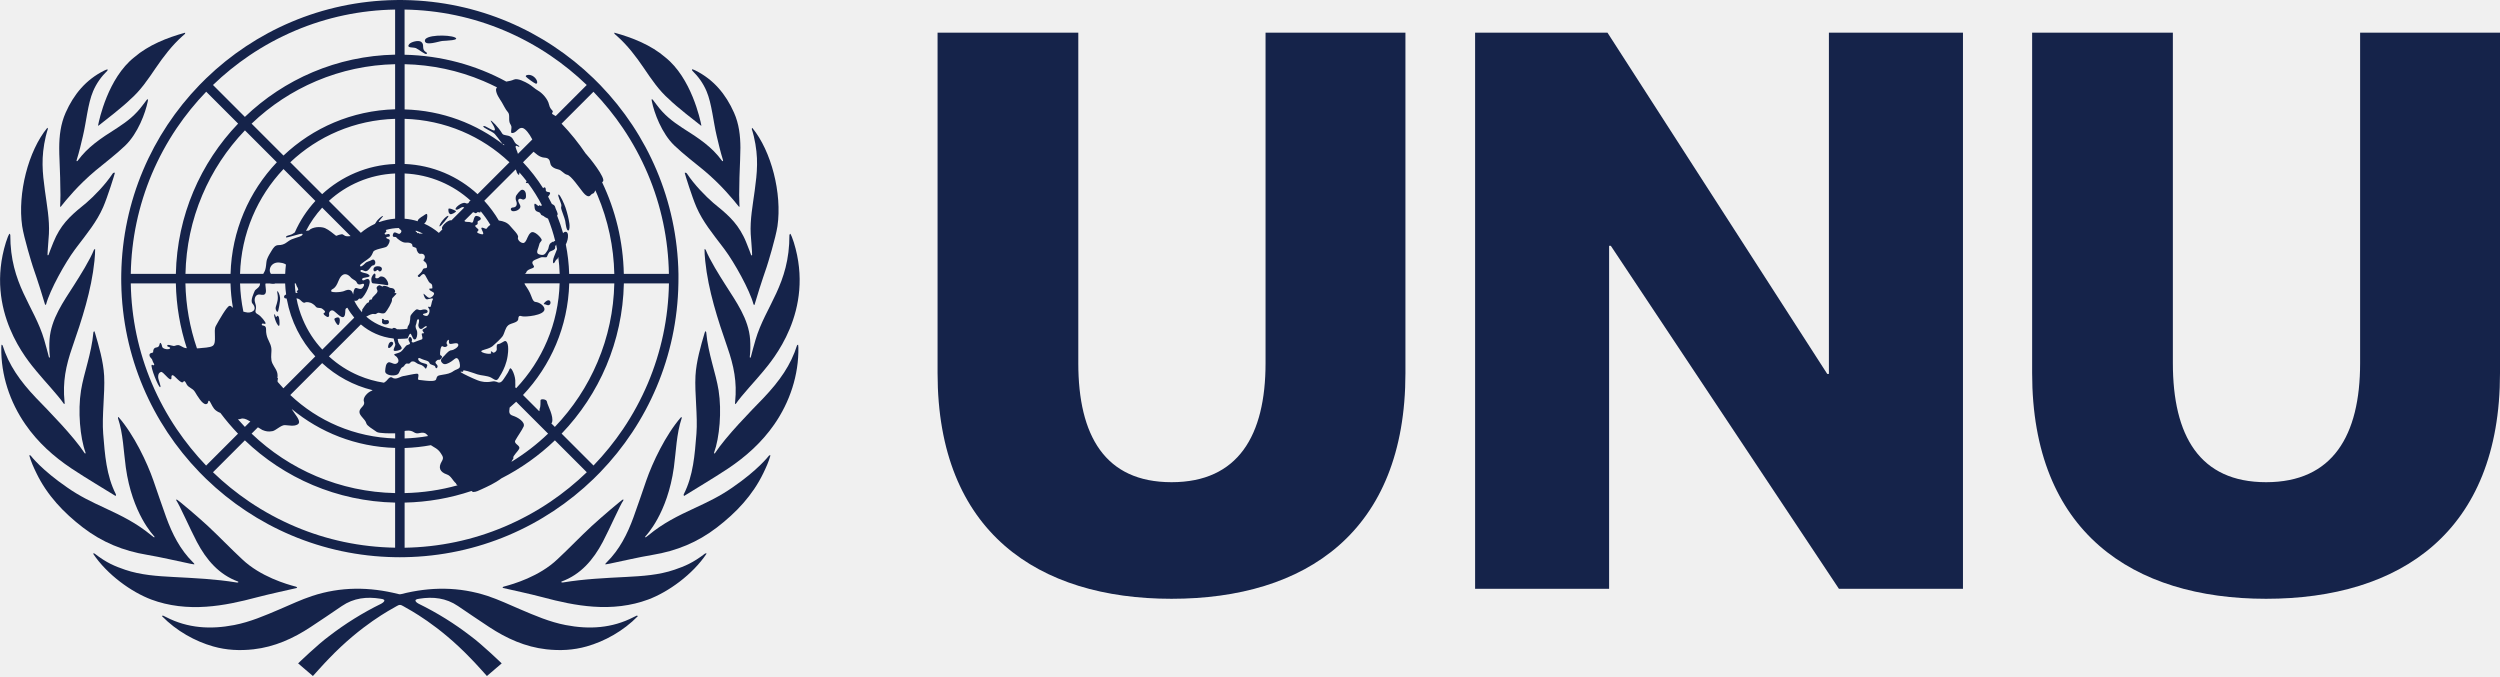
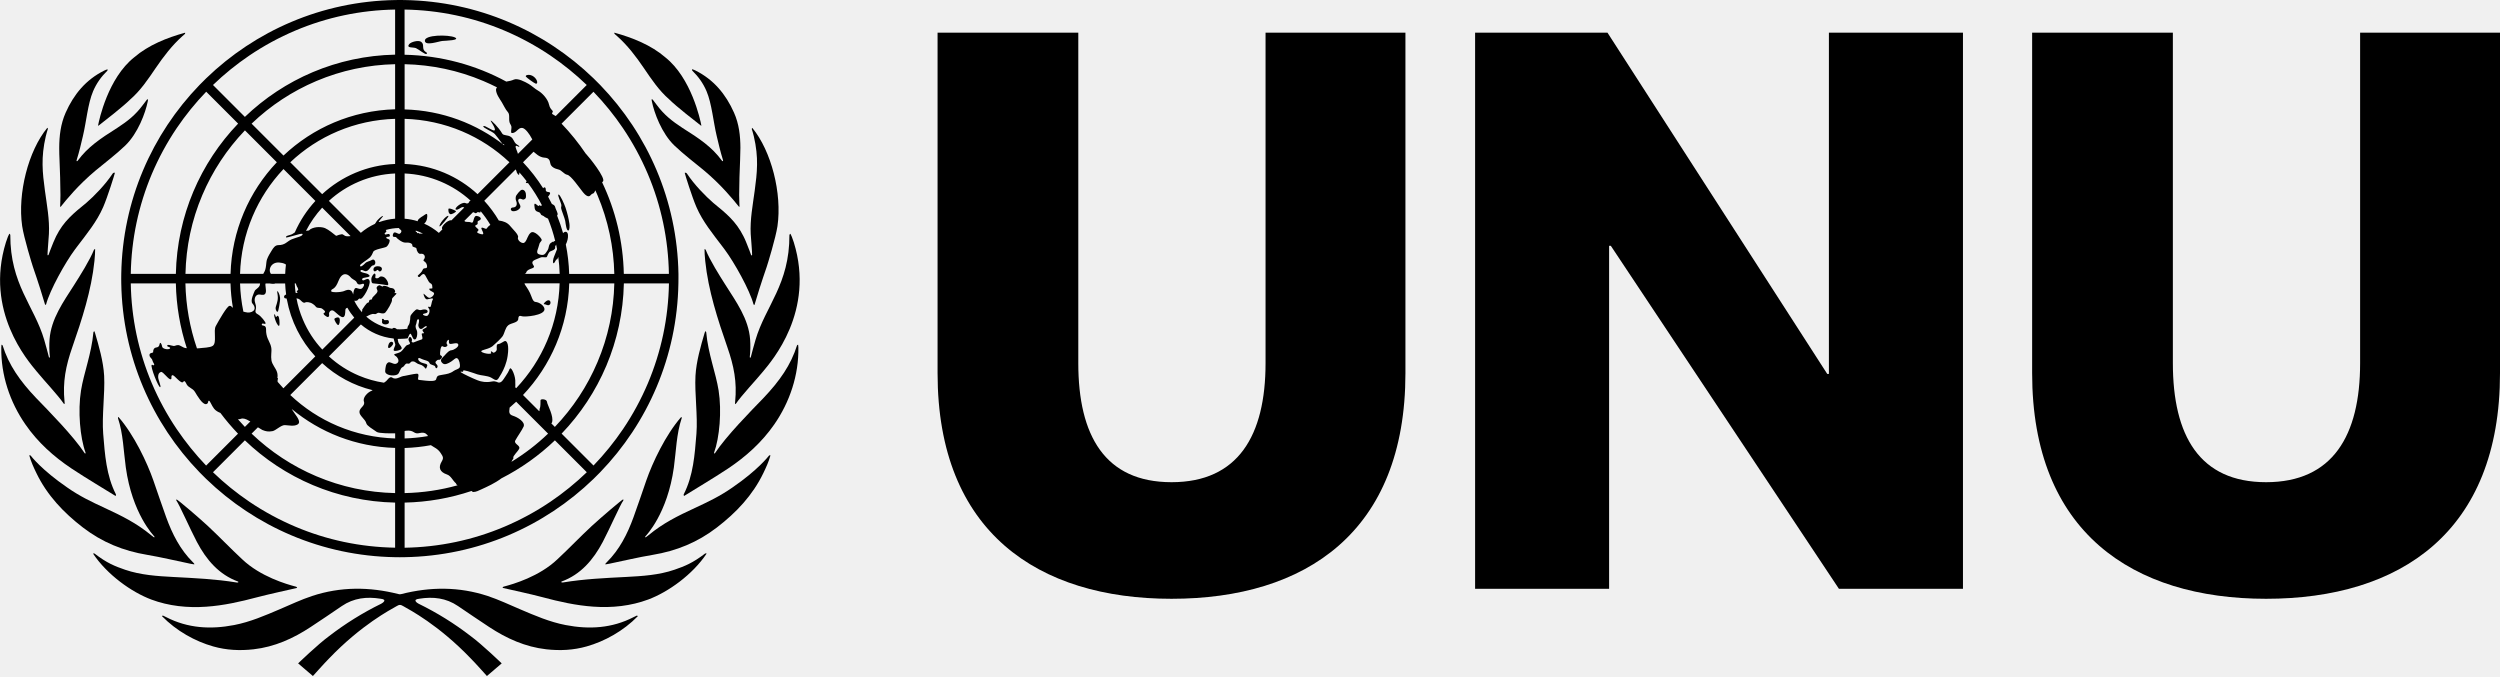
- <svg xmlns="http://www.w3.org/2000/svg" viewBox="0 0 502.39 135.86" id="UNU">
-   <style>
-     .adaptive {
-       fill: #15234A; /* Light mode default */
-       background: currentColor;
-     }
-     @media (prefers-color-scheme: dark) {
-       .adaptive {
-         fill: white; /* Dark mode override */
-         background-color: #15234A;
-       }
-     }
-   </style>
-   <g class="adaptive">
+ <svg xmlns="http://www.w3.org/2000/svg" viewBox="0 0 502.39 135.86" id="UNU" fill="currentColor" style="background:transparent;">
+   <g>
    <g>
      <g>
        <g>
          <path d="M254.32,72.98V6.56h28.11v68.43c0,31.96-20.08,45.34-47.01,45.34c-26.77,0-47.01-13.38-47.01-45.34V6.56     h28.28v66.42c0,14.56,5.35,23.92,18.74,23.92C248.8,96.9,254.32,87.54,254.32,72.98" />
          <polygon points="367.53,6.56 394.47,6.56 394.47,118.32 369.54,118.32 323.7,49.39 323.36,49.39 323.36,118.32     296.43,118.32 296.43,6.56 323.03,6.56 367.2,75.15 367.53,75.15    " />
          <path d="M474.28,72.98V6.56h28.11v68.43c0,31.96-20.08,45.34-47.01,45.34c-26.77,0-47.01-13.38-47.01-45.34V6.56     h28.28v66.42c0,14.56,5.35,23.92,18.74,23.92C468.76,96.9,474.28,87.54,474.28,72.98" />
        </g>
      </g>
      <g>
        <path d="M41.46,121.92c3.48-0.24,6.85-1,10.22-1.9c2.19-0.58,6.45-1.51,7.92-1.85c0.02-0.01,0.06-0.01,0.09-0.02    c0.01,0,0.02-0.01,0.02-0.02c-0.01-0.03-0.04-0.1-0.1-0.17c-0.02-0.02-0.11-0.06-0.15-0.07c-1.9-0.49-7.15-2.03-10.8-5.51    c-2.34-2.17-4.54-4.49-6.87-6.66c-1.88-1.75-6.03-5.28-6.32-5.37c-0.04,0.03-0.05,0.2-0.04,0.22c0.61,0.81,2.79,5.78,4.13,8.32    c1.93,3.67,4.49,6.59,8.26,7.97c0.02,0.01,0.05,0.03,0.06,0.04c0.09,0.09-0.04,0.2-0.3,0.16c-0.02,0-0.04-0.01-0.07-0.01    c-4.23-0.69-8.37-0.87-12.65-1.1c-3.24-0.17-6.59-0.39-9.7-1.45c-2.07-0.71-3.67-1.34-6.16-3.26c-0.02-0.01-0.16-0.06-0.29,0.01    c-0.01,0,0,0.02,0.01,0.03c2.81,4.21,7.72,7.72,11.71,9.21C33.92,121.79,37.68,122.19,41.46,121.92z" />
        <path d="M38.18,113.27c0.24,0.05,0.48,0.09,0.85,0.15c0.01,0,0.02-0.02,0.02-0.03c-0.01-0.09-0.04-0.15-0.04-0.15    s-0.19-0.2-0.23-0.24c-2.58-2.55-4.16-5.69-5.38-9.04c-0.9-2.47-1.72-4.96-2.59-7.44c-1.22-3.5-3.84-9.1-6.99-12.71    c-0.01-0.01-0.03-0.03-0.04-0.02c-0.04,0.05-0.1,0.16-0.07,0.25c1.05,3.13,1.12,6.64,1.57,9.88c1.29,9.3,5.57,13.69,5.72,13.86    c0.11,0.13,0.01,0.26-0.09,0.18c-0.19-0.14-0.35-0.26-0.54-0.41c-2.91-2.41-5.86-3.87-9.29-5.46c-2.75-1.27-5.07-2.38-7.56-4.12    c-5.15-3.53-7.25-6.28-7.37-6.43c-0.08-0.06-0.19-0.06-0.27-0.04c0.35,1.27,0.87,2.41,1.43,3.56c2.15,4.46,5.45,7.94,9.35,10.94    c3.89,2.98,8.1,4.7,12.92,5.5C32.46,111.99,35.31,112.68,38.18,113.27z" />
        <path d="M14.39,94.16c2.89,1.93,7.28,4.52,8.82,5.5c0.01,0.01,0.02,0.01,0.02,0.01s0.11-0.19,0.07-0.29    c-0.01-0.02-0.01-0.04-0.02-0.06c-1.92-3.8-2.2-7.94-2.54-12.12c-0.29-3.62,0.37-8.15,0.19-11.67c-0.16-2.92-1.08-6.06-1.82-8.57    c-0.1-0.33-0.14-0.4-0.15-0.41c-0.06,0.01-0.16,0.14-0.18,0.19c-0.01,0.02,0,0.02-0.01,0.04c-0.38,4.32-1.93,8.17-2.49,11.69    c-0.66,4.13-0.19,9.47,0.91,12.49c0.06,0.18-0.11,0.22-0.17,0.12c-2.28-3.47-7.2-8.46-9.76-11.1c-3.27-3.44-5.5-6.63-6.74-10.58    c-0.01-0.03-0.18-0.15-0.22-0.13c-0.02,0.04-0.04,0.37-0.04,0.56c-0.09,5.52,1.72,10.95,4.84,15.45    C7.59,88.89,10.78,91.75,14.39,94.16z" />
        <path d="M12.87,81.19c0-0.01,0.01,0.01,0.02,0.01c0.14-0.1,0.13-0.14,0.08-0.47c-0.4-3.97,0.25-7.2,1.56-10.96    c1.95-5.62,3.84-11.41,4.45-17.33c0.08-0.79,0.16-2.01,0.14-2.38c-0.05-0.02-0.22,0.08-0.22,0.1c-0.84,2.11-2.82,5.25-3.96,7.04    c-2.19,3.44-4.68,6.87-4.98,11c-0.08,1.05-0.07,2.43,0.07,3.55c0,0.02-0.04,0.13-0.13,0.11c-0.01-0.01-0.06-0.03-0.07-0.08    c-0.26-1.01-0.57-2.21-0.95-3.51c-2.01-6.82-6.84-11.11-6.81-21.08c-0.01-0.04-0.13-0.22-0.2-0.22c-0.11,0.16-0.42,0.88-0.68,1.72    c-4.3,13.87,4.43,23.82,6.16,25.93C8.94,76.57,11.54,79.27,12.87,81.19z" />
        <path d="M6.62,53.63c0.93,2.66,2.18,6.61,2.45,7.63c0.01,0.03,0.18-0.04,0.2-0.12c0.75-2.84,3.84-8.39,5.78-10.99    c0.14-0.19,0.28-0.37,0.42-0.56c1.93-2.55,3.99-5.03,5.27-7.99c0.89-2.05,2.26-6.45,2.35-6.87c0.01-0.03-0.29-0.08-0.43,0.12    c-1.49,2.26-3.73,4.55-5.32,5.92c-2.55,2.08-4.54,3.66-6.07,6.72c-0.16,0.33-0.36,0.78-0.56,1.25c-0.47,1.1-0.93,2.41-0.94,2.44    c-0.02,0.08-0.16,0.21-0.22,0.05c-0.04-0.14,0.26-3.73,0.28-4.22c0.15-2.92-0.41-5.79-0.8-8.69C8.54,34.68,8.2,31.67,9.2,27.39    c0.07-0.29,0.15-0.58,0.23-0.87c0.06-0.22,0.11-0.39,0.19-0.61c0.01-0.04-0.04-0.21-0.11-0.23c-3.83,4.65-5.99,13.17-5.06,19.73    C4.79,47.73,6.43,53.08,6.62,53.63z" />
        <path d="M12.15,39.19c0,0.97-0.07,2.35-0.07,2.36c-0.01,0.06,0.16-0.04,0.17-0.06c0.98-1.24,3.43-4.27,6.97-7.23    c1.98-1.64,4.07-3.21,5.93-4.99c2.58-2.47,4.09-6.63,4.54-8.88c0.03-0.2,0.07-0.35,0.06-0.43c-0.05-0.02-0.21,0.04-0.23,0.07    c-0.26,0.34-0.53,0.69-0.79,1.04c-1.5,2.04-3.08,3.27-5.16,4.63c-3.49,2.2-5.94,3.87-7.92,6.55c-0.01,0.02-0.03,0.04-0.05,0.06    c-0.09,0.16-0.27,0.08-0.21-0.09c0.6-1.94,0.86-3.15,1.27-4.87c0.68-2.82,0.99-6.54,2.05-9.02c0.67-1.57,1.62-2.91,2.85-4.11    c0.01-0.01,0.02-0.02,0.03-0.03c0.05-0.15,0.02-0.26,0.02-0.26c-0.18,0.04-0.47,0.15-0.68,0.26c-3.66,1.82-6.1,4.76-7.74,8.46    c-1.01,2.28-1.28,4.66-1.29,7.07c0,0.81,0.02,1.62,0.06,2.42C12.05,34.13,12.14,37.02,12.15,39.19z" />
        <path d="M19.72,25.24c0,0,0.05,0.02,0.08,0.01c0.01-0.01,0.03-0.02,0.04-0.03c1-0.77,4.98-3.87,6.35-5.25    c2.07-1.8,3.58-4.06,5.1-6.3c1.59-2.33,3.29-4.56,5.4-6.44c0.17-0.16,0.3-0.26,0.48-0.42c0.02,0.01,0.06-0.18,0.03-0.24    c-3.64,1-7.39,2.5-10.22,4.94c-5.26,4.16-7.06,12.55-7.27,13.7C19.72,25.22,19.72,25.24,19.72,25.24z" />
        <path d="M141.7,111.23c-2.49,1.91-4.1,2.55-6.16,3.26c-3.11,1.07-6.45,1.28-9.7,1.45c-4.29,0.22-8.43,0.41-12.65,1.1    c-0.02,0-0.04,0.01-0.07,0.01c-0.27,0.04-0.39-0.07-0.3-0.16c0.01-0.01,0.04-0.04,0.06-0.04c3.77-1.38,6.33-4.3,8.26-7.97    c1.34-2.54,3.52-7.51,4.13-8.32c0.01-0.02,0-0.18-0.04-0.22c-0.29,0.1-4.43,3.63-6.32,5.37c-2.34,2.17-4.54,4.49-6.87,6.66    c-3.65,3.49-8.9,5.02-10.8,5.51c-0.04,0.01-0.13,0.04-0.15,0.07c-0.06,0.07-0.08,0.14-0.1,0.17c0,0.01,0,0.02,0.02,0.02    c0.02,0.01,0.06,0.01,0.09,0.02c1.48,0.34,5.74,1.26,7.92,1.85c3.36,0.9,6.73,1.66,10.22,1.9c3.77,0.27,7.53-0.13,11.04-1.44    c3.99-1.49,8.91-5,11.71-9.21c0.01-0.01,0.02-0.03,0.01-0.03C141.87,111.18,141.73,111.22,141.7,111.23z" />
        <path d="M154.55,91.54c-0.12,0.15-2.22,2.9-7.37,6.43c-2.5,1.74-4.82,2.85-7.56,4.12c-3.43,1.59-6.38,3.04-9.29,5.46    c-0.19,0.16-0.35,0.27-0.54,0.41c-0.1,0.07-0.2-0.05-0.09-0.18c0.14-0.16,4.43-4.55,5.72-13.86c0.45-3.25,0.51-6.75,1.57-9.88    c0.03-0.1-0.03-0.2-0.07-0.25c-0.01-0.01-0.03,0.01-0.04,0.02c-3.15,3.6-5.77,9.2-6.99,12.71c-0.86,2.48-1.69,4.97-2.59,7.44    c-1.22,3.35-2.8,6.49-5.38,9.04c-0.04,0.04-0.23,0.24-0.23,0.24s-0.03,0.06-0.04,0.15c0,0.01,0.01,0.03,0.02,0.03    c0.37-0.06,0.61-0.1,0.85-0.15c2.87-0.59,5.72-1.28,8.61-1.76c4.82-0.8,9.04-2.52,12.92-5.5c3.9-2.99,7.2-6.48,9.35-10.94    c0.56-1.16,1.08-2.29,1.43-3.56C154.74,91.48,154.63,91.48,154.55,91.54z" />
        <path d="M160.39,69.27c-0.04-0.02-0.21,0.1-0.22,0.13c-1.24,3.95-3.48,7.14-6.74,10.58    c-2.56,2.64-7.49,7.64-9.76,11.1c-0.06,0.1-0.23,0.05-0.17-0.12c1.1-3.02,1.56-8.35,0.91-12.49c-0.56-3.53-2.11-7.38-2.49-11.69    c0-0.02,0-0.02-0.01-0.04c-0.02-0.06-0.12-0.19-0.18-0.19c0,0.01-0.04,0.07-0.15,0.41c-0.74,2.51-1.66,5.65-1.82,8.57    c-0.19,3.52,0.48,8.05,0.19,11.67c-0.34,4.19-0.62,8.33-2.54,12.12c-0.01,0.02-0.02,0.04-0.02,0.06c-0.04,0.1,0.07,0.29,0.07,0.29    s0.02,0,0.02-0.01c1.54-0.98,5.92-3.57,8.82-5.5c3.61-2.41,6.8-5.28,9.3-8.88c3.12-4.5,4.93-9.93,4.84-15.45    C160.43,69.64,160.41,69.32,160.39,69.27z" />
        <path d="M150.87,71.79c-0.01,0.05-0.06,0.07-0.07,0.08c-0.09,0.03-0.13-0.08-0.13-0.11c0.14-1.12,0.15-2.5,0.07-3.55    c-0.3-4.13-2.8-7.56-4.98-11c-1.14-1.79-3.12-4.93-3.96-7.04c-0.01-0.02-0.17-0.13-0.22-0.1c-0.02,0.37,0.05,1.59,0.14,2.38    c0.61,5.92,2.5,11.71,4.45,17.33c1.31,3.76,1.96,6.99,1.56,10.96c-0.04,0.33-0.05,0.37,0.08,0.47c0.01,0,0.01-0.01,0.02-0.01    c1.33-1.92,3.93-4.62,5.53-6.57c1.73-2.11,10.46-12.06,6.16-25.93c-0.26-0.84-0.57-1.56-0.68-1.72c-0.07,0-0.18,0.17-0.2,0.22    c0.03,9.98-4.8,14.26-6.81,21.08C151.44,69.58,151.14,70.78,150.87,71.79z" />
        <path d="M143.35,40.78c-1.58-1.37-3.83-3.66-5.32-5.92c-0.14-0.2-0.44-0.15-0.43-0.12c0.09,0.42,1.46,4.82,2.35,6.87    c1.28,2.96,3.34,5.44,5.27,7.99c0.14,0.19,0.28,0.37,0.42,0.56c1.94,2.6,5.03,8.14,5.78,10.99c0.02,0.08,0.19,0.16,0.2,0.12    c0.27-1.02,1.52-4.96,2.45-7.63c0.19-0.55,1.83-5.9,2.17-8.21c0.94-6.56-1.23-15.08-5.06-19.73c-0.06,0.02-0.12,0.19-0.11,0.23    c0.07,0.22,0.12,0.39,0.19,0.61c0.08,0.29,0.17,0.58,0.23,0.87c1,4.28,0.66,7.29,0.17,10.93c-0.39,2.9-0.95,5.77-0.8,8.69    c0.03,0.49,0.33,4.09,0.28,4.22c-0.05,0.16-0.2,0.04-0.22-0.05c-0.01-0.03-0.47-1.34-0.94-2.44c-0.19-0.48-0.39-0.93-0.56-1.25    C147.89,44.45,145.9,42.86,143.35,40.78z" />
        <path d="M139.13,14.21c1.23,1.2,2.18,2.54,2.85,4.11c1.06,2.48,1.37,6.2,2.05,9.02c0.42,1.71,0.67,2.92,1.27,4.87    c0.05,0.17-0.12,0.25-0.21,0.09c-0.01-0.02-0.03-0.04-0.05-0.06c-1.97-2.68-4.42-4.35-7.92-6.55c-2.07-1.36-3.65-2.59-5.16-4.63    c-0.26-0.35-0.53-0.69-0.79-1.04c-0.02-0.03-0.18-0.08-0.23-0.07c-0.01,0.08,0.03,0.23,0.06,0.43c0.45,2.25,1.95,6.41,4.54,8.88    c1.86,1.77,3.94,3.35,5.93,4.99c3.54,2.96,5.99,6,6.97,7.23c0.01,0.02,0.18,0.12,0.17,0.06c0-0.01-0.07-1.39-0.07-2.36    c0-2.17,0.1-5.06,0.19-7.06c0.04-0.81,0.06-1.62,0.06-2.42c-0.01-2.41-0.27-4.79-1.29-7.07c-1.64-3.7-4.09-6.64-7.74-8.46    c-0.21-0.11-0.5-0.22-0.68-0.26c-0.01,0-0.03,0.11,0.02,0.26C139.1,14.2,139.12,14.21,139.13,14.21z" />
        <path d="M123.5,6.81c0.18,0.16,0.3,0.26,0.48,0.42c2.12,1.88,3.82,4.11,5.4,6.44c1.52,2.24,3.03,4.5,5.1,6.3    c1.37,1.38,5.35,4.48,6.35,5.25c0.02,0.01,0.03,0.03,0.04,0.03c0.03,0.01,0.08-0.01,0.08-0.01s-0.01-0.03-0.01-0.04    c-0.21-1.14-2.01-9.54-7.27-13.7c-2.82-2.44-6.58-3.94-10.22-4.94C123.44,6.63,123.48,6.81,123.5,6.81z" />
        <path d="M127.96,123.71c-0.25,0.11-0.4,0.19-0.64,0.31c-4.35,2.24-8.93,2.5-13.64,1.59c-3.22-0.62-6.21-1.91-9.2-3.19    c-2.15-0.91-4.26-1.92-6.47-2.65c-5.72-1.89-11.53-1.87-17.35-0.39c-0.1,0.03-0.2,0.04-0.3,0.05c-0.1-0.01-0.2-0.03-0.3-0.05    c-5.83-1.48-11.63-1.5-17.35,0.39c-2.21,0.73-4.33,1.74-6.47,2.65c-2.99,1.28-5.98,2.57-9.2,3.19c-4.71,0.91-9.29,0.65-13.64-1.59    c-0.24-0.13-0.39-0.2-0.64-0.31c-0.07-0.02-0.19,0.05-0.22,0.1c2.93,3,6.69,5.07,10.29,6.09c2.67,0.76,5.36,0.89,8.12,0.58    c4.24-0.48,7.98-2.17,11.48-4.48c2.1-1.38,4.18-2.79,6.26-4.21c2.39-1.63,5.02-1.92,7.79-1.47c1.5,0.16,0.36,0.88,0.13,1    c-3.72,1.82-7.23,4.01-10.5,6.53c-2.23,1.63-6.2,5.46-6.2,5.46l2.97,2.54c0,0,2.27-2.54,3.25-3.53    c6.52-6.79,12.29-9.77,13.57-10.51c0.22-0.13,0.44-0.25,0.67-0.25c0.23,0,0.44,0.12,0.67,0.25c1.28,0.74,7.05,3.72,13.56,10.51    c0.99,0.99,3.25,3.53,3.25,3.53l2.97-2.54c0,0-3.97-3.83-6.2-5.46c-3.27-2.53-6.78-4.71-10.5-6.53c-0.23-0.11-1.37-0.84,0.13-1    c2.77-0.45,5.4-0.16,7.79,1.47c2.08,1.41,4.16,2.83,6.26,4.21c3.51,2.31,7.25,4,11.48,4.48c2.75,0.31,5.45,0.18,8.12-0.58    c3.6-1.02,7.36-3.08,10.28-6.08C128.14,123.77,128.04,123.69,127.96,123.71z" />
        <path d="M78.92,69.29c0.41-0.62-0.62-1.01-0.88,0.07C77.79,70.36,78.51,69.91,78.92,69.29z" />
        <path d="M56.16,65.23c0.04-0.38,0-1.49-0.26-1.71c-0.27-0.21-0.23,0.19-0.42,0.17c-0.15-0.02-0.14-0.53-0.32-0.53    c-0.19,0,0.06,0.88,0.26,1.4C55.62,65.07,56.11,65.91,56.16,65.23z" />
        <path d="M55.88,62.53c0.06-0.13,0.47-1.98,0.4-2.69c-0.06-0.7-0.44-1.37-0.53-1.32c-0.13,0.07,0.06,0.49,0.08,1.17    c0.03,1.02-0.45,1.87-0.45,2.21C55.37,62.23,55.68,62.95,55.88,62.53z" />
        <path d="M67.96,65.32c0.25,0,0.43-0.88,0.27-1.32c-0.16-0.43-0.96-0.11-1.03,0.09C67.14,64.3,67.71,65.32,67.96,65.32    z" />
        <path d="M75.28,54.53c0.4,0,0.39-0.3,0.62-0.29c0.24,0.01,0.04,0.3,0.45,0.3c0.4,0,0.83-1.04-0.47-1.04    C74.82,53.51,74.96,54.52,75.28,54.53z" />
        <path d="M76.97,55.61c-0.81-0.21-0.64,0.25-1.14,0.31c-0.82,0.09-0.09-0.61-0.5-0.93c-0.18-0.14-0.66,0.56-0.7,1    c-0.02,0.21-0.03,0.93,0.32,0.95c0.35,0.02,2.18,0.23,2.79,0.37C78.44,57.48,77.71,55.8,76.97,55.61z" />
        <path d="M78,64.36c-0.23-0.12-0.78,0.11-0.85-0.13c-0.06-0.24-0.49-0.2-0.38,0.02c0.1,0.22-0.13,0.45,0.09,0.73    c0.28,0.3,0.9,0.27,1.21,0.02C78.25,64.8,78.14,64.43,78,64.36z" />
        <path d="M90.48,43.03c0.25,0.13,1.33-0.46,1.13-0.62c-0.2-0.16-1.48-0.75-1.5-0.39    C90.07,42.61,90.23,42.91,90.48,43.03z" />
        <path d="M90.12,43.39c-0.4-0.21-2.04,1.79-1.77,2.11C88.47,45.63,90.27,43.48,90.12,43.39z" />
        <path d="M103.72,40.37c0.26,0.6,0.16,1.31-0.67,1.33c-0.44,0.01-0.56,0.49-0.13,0.71c0.19,0.1,0.8,0.01,1.08-0.17    c0.29-0.18,0.64-0.41,0.57-0.86c-0.04-0.27-0.67-1.04-0.34-1.34c0.36-0.32,0.72,0.18,1.07,0.04c0.43-0.17,0.39-0.41,0.4-0.78    c0.02-0.5-0.18-1.17-0.77-1.17c-0.44,0-1.19,1.17-1.23,1.24C103.66,39.51,103.54,39.94,103.72,40.37z" />
        <path d="M113.65,41.74c-0.21-0.64-1.11-2.71-1.41-2.64c-0.27,0.06,0.45,1.51,0.55,1.98c0.07,0.31-0.03,0.43-0.04,0.7    c-0.01,0.27,0.77,2.14,0.84,2.65c0.08,0.51,0.24,2.04,0.65,1.88c0.26-0.1,0.24-1.04,0.18-1.4    C114.26,43.86,114.04,42.94,113.65,41.74z" />
        <path d="M110.25,61.33c0.55-0.12,0.48-1.01-0.04-0.99c-0.51,0.02-1.07,0.77-0.91,0.78    C109.67,61.13,109.95,61.39,110.25,61.33z" />
        <path d="M85.57,10.46c-0.96-0.62-0.16-1.48-0.93-2.05c-0.54-0.4-2.05,0-2.42,0.47c-0.65,0.84,0.84,0.56,1.38,0.8    c0.6,0.27,1.89,1.38,2.12,1.15C85.96,10.61,85.68,10.56,85.57,10.46z" />
        <path d="M91.42,7.52c-1.29-0.59-6.17-0.56-6.04,0.7c0.1,1.08,2.81,0.07,3.52,0.01C89.6,8.17,92.56,8.11,91.42,7.52z" />
        <path d="M107.63,16.8c0.48,0.18,0.48-0.71-0.34-1.37c-0.81-0.66-1.89-0.34-1.59-0.01    C105.96,15.7,107.21,16.63,107.63,16.8z" />
        <path d="M136.34,55.04c-0.25-14.74-6.19-28.09-15.72-37.95c-0.44-0.46-0.9-0.91-1.35-1.35    C109.4,6.2,96.05,0.26,81.31,0.01C80.99,0,80.68,0,80.36,0c-0.32,0-0.64,0-0.96,0.01C64.66,0.26,51.31,6.2,41.44,15.73    c-0.46,0.44-0.91,0.9-1.35,1.35c-9.53,9.86-15.47,23.21-15.72,37.95c-0.01,0.32-0.01,0.64-0.01,0.96c0,0.32,0,0.64,0.01,0.96    c0.25,14.74,6.19,28.09,15.72,37.95c0.44,0.46,0.9,0.91,1.35,1.35c9.86,9.53,23.21,15.47,37.95,15.72    c0.32,0.01,0.64,0.01,0.96,0.01c0.32,0,0.64,0,0.96-0.01c14.74-0.25,28.09-6.19,37.95-15.72c0.46-0.44,0.91-0.9,1.35-1.35    c9.53-9.86,15.47-23.21,15.72-37.95c0.01-0.32,0.01-0.64,0.01-0.96C136.35,55.67,136.35,55.36,136.34,55.04z M81.31,1.92    c6.96,0.12,13.72,1.54,20.09,4.24c3.2,1.36,6.29,3.03,9.19,4.99c2.6,1.76,5.06,3.75,7.32,5.93l-6.24,6.24    c-0.06-0.04-0.13-0.08-0.21-0.12c-0.36-0.22-0.66-0.31-0.47-0.55c0.38-0.49-0.38-0.41-0.65-1.61c-0.26-1.21-1.45-2.4-2.2-2.82    c-0.73-0.41-1.24-0.97-1.9-1.35c-0.72-0.42-2.22-1.23-2.99-0.87c-0.38,0.18-0.89,0.3-1.47,0.39c-0.01,0-0.02,0-0.03,0.01    c-6.1-3.31-13.06-5.24-20.45-5.4V1.92z M110.62,82.63c-0.41-1.12-0.64-1.46-0.71-1.91c-0.08-0.54-1.26-0.61-1.29-0.29    c-0.04,0.5,0.07,1.21-0.19,1.75c-0.02,0.04,0.02,0.27,0,0.31c-0.03,0.05-0.06,0.09-0.08,0.14l-3.25-3.25    c5.56-5.88,9.05-13.75,9.29-22.43h9.06c-0.12,5.48-1.25,10.8-3.38,15.82c-2.05,4.84-4.93,9.21-8.57,13.02l-0.7-0.7    c0.06-0.06,0.1-0.13,0.13-0.2C111.13,84.26,110.91,83.44,110.62,82.63z M103.17,92c-0.2-0.32,0.95-1.3,1.17-1.85    c0.27-0.65-1.16-0.95-0.79-1.63c0.43-0.81,1.33-2.02,1.69-2.83c0.32-0.91-1.21-1.84-2.13-2.13c-0.85-0.26-0.82-0.75-0.72-1.45    c0.01-0.05,0.02-0.12,0.02-0.2c0.45-0.38,0.89-0.78,1.32-1.18l6.41,6.41c-2.26,2.17-4.73,4.06-7.37,5.67    c0.09-0.18,0.16-0.34,0.21-0.4C103.13,92.25,103.19,92.14,103.17,92z M105.77,36.78c0.03,0.02,0.19,0.03,0.35,0.02    c1.05,1.41,1.98,2.9,2.79,4.46c-0.07,0.05-0.15,0.1-0.23,0.12c-0.12,0.04-0.12-0.2-0.26-0.14c-0.04,0.06-0.11,0.11-0.15,0.14    c-0.18,0.14-0.93-0.96-0.89-0.13c0.05,1.03,0.28,1.2,0.87,1.38c0.51,0.16,0.29,0.51,0.68,0.64c0.23,0.08,0.42,0.2,0.58,0.36    c0.19,0.11,0.44,0.21,0.62,0.31c0.59,1.46,1.07,2.96,1.44,4.48c-0.19-0.04-0.3,0.2-0.39,0.27c-0.1,0.08,0.18-0.26-0.05-0.14    c-0.22,0.15-0.46,0.24-0.63,0.46c-0.26,0.35-0.21,0.92-0.45,1.27c-0.52,0.77-0.66,1.19-1.75,0.82c-0.75-0.26-0.09-1.17,0.06-1.94    c0.11-0.56,0.49-0.64,0.5-0.95c0-0.32-1.49-2.04-2.21-1.44c-0.59,0.49-0.66,1.26-1.1,1.83c-0.25,0.31-0.56,0.32-1.01,0.01    c-0.29-0.2-0.56-0.59-0.44-0.91c0.2-0.51-1.08-1.66-1.53-2.23c-0.63-0.81-1.5-1.03-2.22-1.14c-0.04,0-0.07,0-0.1,0    c-0.84-1.43-1.83-2.77-2.94-3.98l6.31-6.31c0.03,0.08,0.06,0.15,0.11,0.22c0.11,0.17,0.05,0.25,0.14,0.43    c0.1,0.18,0.29,0.48,0.41,0.44c0.08-0.03,0.09-0.29,0.09-0.49c0.53,0.6,1.04,1.21,1.52,1.84c-0.09,0-0.17,0-0.2,0.07    C105.65,36.68,105.72,36.75,105.77,36.78z M111.65,52.37c0.04-0.09,0.13-0.15,0.18-0.24c0.22,0.04,0.18-0.17,0.34-0.45    c0.01-0.01,0.02-0.03,0.02-0.04c0.15,1.12,0.25,2.26,0.28,3.4h-7.03c0.09-0.07,0.21-0.11,0.26-0.17c0.03-0.04,0.06-0.14,0.07-0.18    c0.34-0.84,1.92-0.65,1.46-1.31c-0.73-1.04,0.29-1.11,1.29-1.59c0.57-0.28,1.26,0.1,1.39-0.2c0.1-0.25,0.37-0.91,0.64-1.05    c0.43-0.21,0.75-0.26,0.94-0.53c0.15-0.17,0.04-0.31,0.08-0.51c0.04-0.2,0.16-0.14,0.18-0.36c0-0.01,0-0.02,0-0.03    c0.07,0.32,0.13,0.63,0.19,0.95c-0.07,0.21-0.16,0.46-0.26,0.67c-0.2,0.56-0.49,1.08-0.54,1.62    C111.1,52.76,111.17,53.35,111.65,52.37z M98.54,45.19c-0.09,0.05-0.17,0.13-0.33,0.25c-0.16,0.13-0.32,0.37-0.39,0.47    c-0.18,0.27-0.84-0.35-1.07-0.11c-0.19,0.2,1.04,1.61-0.19,1.23c-1.23-0.38-0.41-0.5-0.4-0.83c0.01-0.24-1.09-0.78-0.48-0.98    c0.67-0.23-0.02-0.69,0.53-0.87c0.69-0.26,0.47-0.79-0.36-0.95c-0.81-0.16-0.56,1.56-1.09,1.33c-0.48-0.21-0.86-0.08-1.24-0.18    c-0.08-0.03-0.15-0.09-0.2-0.17l1.74-1.74c0.05,0.01,0.09,0.01,0.11,0.02c0.06,0.03,0.37,0.18,0.37,0.18    c0.21,0.08,0.3-0.21,0.5-0.22c0.2,0,0.41,0.13,0.48,0.07c0.05-0.04,0.04-0.18,0.06-0.26C97.31,43.3,97.97,44.22,98.54,45.19z     M94,74.59c0.72,0.2,1.64,0.55,1.9,0.63c0.82,0.27,1.99,0.25,2.77,0.65c0.19,0.1,0.37,0.22,0.54,0.32    c0.36,0.22,0.67,0.32,0.99-0.19c0.14-0.23,0.35-0.55,0.58-0.96c0.46-0.83,1.01-2.01,1.23-3.5c0.33-2.22-0.11-2.94-0.44-3.01    c-0.29-0.06-0.9,0.58-1.48,0.62c-0.36,0.02-0.27,0.65-0.26,1.04c0.01,0.41-0.62,0.85-0.8,0.62c-0.23-0.29-0.53-0.26-0.33,0.1    c0.11,0.19-0.37,0.23-0.89,0.15c-0.32-0.05-0.66-0.14-0.89-0.26c-0.83-0.45,0.99-0.48,1.96-1.16c0.04-0.03,0.09-0.06,0.14-0.11    c0.53-0.43,1.77-1.62,2-1.99c0.42-0.68,0.49-1.65,1.12-2.18c0.56-0.47,1.98-0.48,2.01-1.27c0.03-0.7,0.33-0.67,0.77-0.53    c0.53,0.17,4.56-0.15,4.5-1.45c-0.03-0.62-0.94-1.36-1.84-1.44c-0.55-0.05-0.75-1.13-1.08-1.8c-0.41-0.85-0.8-1.32-1.02-1.69    c-0.04-0.09-0.06-0.17-0.08-0.24h7.06c-0.12,4-0.96,7.88-2.51,11.55c-1.49,3.53-3.59,6.73-6.22,9.52l-0.21-0.21    c0.02-0.06,0.03-0.11,0.04-0.17c0.03-0.17-0.03-0.55-0.01-0.75c0.11-1.2-0.74-3.09-1.04-2.85c-0.23,0.19-0.07,0.36-0.93,1.6    c-0.03,0.04-0.06,0.09-0.09,0.13c-0.31,0.47-0.66,1.1-1.17,1.12c-0.2,0.01-0.36-0.09-0.59-0.17c-0.21-0.07-0.48-0.12-0.9-0.04    c-1.27,0.25-1.98-0.01-2.36-0.08c-0.39-0.07-2.28-0.92-3.29-1.45c-0.41-0.22-0.67-0.38-0.63-0.42c0.13-0.14,0.55,0.19,0.54-0.23    C93.1,74.37,93.5,74.45,94,74.59z M114.38,55.04c-0.06-2.02-0.29-4-0.68-5.92c0.01-0.01,0.02-0.02,0.02-0.02    c0.27-0.56,0.47-1.25,0.42-1.88c-0.05-0.63-0.47-0.83-0.91-0.45c-0.03,0.02-0.06,0.05-0.08,0.08c-0.34-1.21-0.74-2.38-1.2-3.53    c0.03-0.04,0.06-0.09,0.08-0.13c0.17-0.35-0.36-1.06-0.5-1.67c-0.05-0.21-0.29-0.38-0.6-0.52c-0.01,0-0.01,0-0.02,0    c-0.25-0.5-0.5-0.99-0.77-1.48c0.29-0.33,0.69-0.87,0.12-0.92c-0.91-0.08-0.4-0.55-0.7-0.9c-0.11-0.13-0.29-0.02-0.41,0.13    c-1.18-1.87-2.54-3.62-4.05-5.22l2.12-2.12c0.35,0.23,1.09,1.14,2.25,1.2c0.75,0.04,1.01,0.41,1.12,1.14    c0.11,0.71,0.94,1.08,1.61,1.22c0.67,0.14,1.14,0.96,1.78,1.07c0.76,0.13,2.45,2.62,3.17,3.51c0.38,0.48,1.09,1.16,1.52,0.61    c0.29-0.36,0.5-0.31,0.67-0.45c0.08-0.08,0.19-0.33,0.3-0.54c0.15,0.32,0.29,0.65,0.43,0.98c2.12,5.02,3.26,10.34,3.38,15.82    H114.38z M81.31,12.9c5.48,0.12,10.8,1.25,15.82,3.38c0.93,0.39,1.84,0.82,2.74,1.27c-0.13,0.18-0.21,0.35-0.2,0.49    c0.04,0.89,0.74,1.81,1.16,2.49c0.39,0.62,0.72,1.44,1.22,1.99c0.45,0.49,0.15,1.32,0.35,2.07c0.09,0.32,0.34,0.57,0.38,0.9    c0.03,0.26-0.12,0.88-0.05,1.14c0.06,0.22,0.57,0.11,0.97-0.22c0.4-0.34,0.77-0.83,1.35-0.68c0.57,0.14,1.38,1.25,1.8,2.08    c0.04,0.1,0.08,0.17,0.12,0.22l-2.89,2.89c-0.09-0.5-0.64-1.41-0.42-1.57c0.21-0.15,0.38,0.11,0.54,0.13    c0.57,0.07-0.41-0.5-0.49-0.57c-0.46-0.4-0.5-1.02-1.05-1.4c-0.63-0.44-1.43-0.21-1.73-0.66c-0.73-1.28-2.2-2.71-2.33-2.62    c-0.09,0.06,1.15,1.67,0.79,1.96c-0.31,0.25-2.06-1.15-2.25-0.83c-0.2,0.32,1.77,1.01,2.29,1.57c0.29,0.31,0.91,1.15,1.52,1.96    c0.21,0.18,0.35-0.04,0.36,0.16c0,0.04,0.01,0.09,0.02,0.15c-5.55-4.34-12.47-7.01-20.02-7.21V12.9z M81.31,23.88    c4,0.12,7.88,0.96,11.55,2.51c3.53,1.49,6.73,3.59,9.52,6.22l-6.41,6.41c-3.89-3.58-9.01-5.84-14.66-6.07V23.88z M81.31,43.9    v-9.04c2.52,0.11,4.96,0.66,7.28,1.64c2.22,0.94,4.23,2.23,6.01,3.85c-0.04-0.01-0.09-0.01-0.15,0.01    c-0.11,0.04-0.25,0.42-0.35,0.47c-0.26,0.14-0.5,0.01-0.59-0.03c-0.7-0.27-2.3,1.07-1.91,1.3c0.35,0.21,0.93-0.38,1.28-0.48    c0.08-0.02,0.27-0.01,0.41,0.09l-2.57,2.57c-0.14-0.01-0.25-0.05-0.51,0.08c-0.78,0.34-1.33,1.07-1.39,1.38    c-0.03,0.17,0.01,0.28,0.08,0.35l-0.68,0.68c-0.01,0.01-0.02,0.02-0.03,0.03c-0.88-0.75-1.88-1.38-2.95-1.86    c0.01-0.01,0.02-0.02,0.03-0.03c0.33-0.26,0.55-0.71,0.59-1.36c0.06-0.97-0.33-0.47-0.81-0.18c-0.51,0.3-1.16,0.77-1.1,1.02    c0.01,0.03,0.01,0.05,0.01,0.07c-0.85-0.26-1.74-0.44-2.65-0.51C81.31,43.93,81.31,43.92,81.31,43.9z M83.55,46.34    C83.55,46.34,83.55,46.34,83.55,46.34c0.5,0.16,0.98,0.36,1.44,0.6c-0.25,0-0.62,0-0.7,0c-0.12-0.01-0.08-0.08-0.2-0.13    c-0.13-0.05-0.13,0.08-0.23,0.05c-0.1-0.03-0.03-0.15-0.11-0.22s-0.15-0.04-0.19-0.06C83.53,46.56,83.57,46.42,83.55,46.34z     M83.23,46.23c-0.01,0-0.01,0-0.02-0.01C83.21,46.23,83.22,46.23,83.23,46.23z M80.62,46.3c0.07,0.15,0.09,0.4-0.27,0.66    c-0.33,0.24-1.11-0.74-1.37,0.09c-0.26,0.84,0.53,0.43,0.65,0.65c0.12,0.22,1.23,1.09,1.8,1.05c0.57-0.04,1.5,0.02,1.44,0.65    c-0.03,0.3,0.79,0.26,0.82,0.55c0.04,0.52,0.43,1.13,0.8,1.06c0.81-0.16,1.1,0.63,0.71,1.1c-0.39,0.47,0.45,0.28,0.61,1.26    c0.15,0.9-0.68,0.22-0.88,0.87c-0.12,0.39-0.69,0.88-0.93,1.1c-0.17,0.16,0.16,0.45,0.36,0.28c0.21-0.17,0.49-0.63,0.83-0.54    c0.38,0.1,0.82,1.63,1.3,1.84c0.48,0.21,0.35,0.72,0.4,0.94c0.06,0.25-0.7,0-0.63,0.25c0.13,0.45,0.98,0.51,0.97,0.88    c-0.01,0.37-0.53,0.88-0.97,0.86c-0.39-0.02-1.16-1-1.15-0.79c0.01,0.3,0.34,1.16,0.74,1.1c0.43-0.06,1.45-0.45,1.09,0.11    c-0.26,0.42-0.26,1.51-0.54,1.42c-0.45-0.15-0.47,0.01-0.16,0.4c0.11,0.14,0.18,0.79-0.26,1.29c-0.24,0.27-0.96-0.01-0.98-0.19    c-0.04-0.26,0.95-0.13,0.94-0.6c-0.01-0.34-0.49-0.54-1.27-0.3c-0.4,0.13-0.59-0.12-0.87-0.13c-0.32-0.01-1.11,0.97-1.24,1.18    c-0.15,0.25-0.1,0.61-0.14,0.88c-0.07,0.51-0.09,0.87-0.41,1.28c-0.15,0.24-0.1,0.39-0.15,0.57c-0.49,0.07-1,0.11-1.51,0.11    c-0.2,0-0.4-0.01-0.6-0.02c-0.01-0.02-0.03-0.04-0.06-0.06c-0.14-0.11-0.44-0.33-0.76-0.14c-0.05,0.03-0.08,0.06-0.12,0.11    c-1.98-0.3-3.78-1.18-5.22-2.45c0.08-0.03,0.16-0.06,0.23-0.1c0.31-0.17,0.94-0.51,1.31-0.42c0.47,0.12,0.53-0.15,0.84-0.24    c0.29-0.08,1.01,0.36,1.45-0.04c0.32-0.3,1.49-2.21,1.35-2.6c-0.14-0.39,1.08-1.1,0.86-1.31c-0.1-0.1-0.27,0.09-0.34-0.03    c-0.07-0.12,0.33-0.17-0.05-0.71c-0.28-0.39-0.73-0.22-0.96-0.37c-0.51-0.32-1.17-0.47-1.31-0.28c-0.14,0.19-0.58-0.25-0.77-0.19    c-0.19,0.06-0.32,0.11-0.49,0.4c-0.14,0.24,0.2,0.53,0.15,0.82c-0.11,0.54-1.05,1.07-1.08,1.44c-0.03,0.37-0.4,0.09-0.55,0.36    c-0.12,0.22-0.01,0.47-0.33,0.48c-0.22,0-1.04,1.26-1.09,1.35c-0.07,0.12-0.01,0.24-0.01,0.27c0.01,0.07-0.1,0.18-0.05,0.29    c0,0.01,0.01,0.02,0.01,0.03c-0.63-0.71-1.17-1.5-1.58-2.36c0.03,0.02,0.07,0.03,0.11,0.04c0.14,0.03,0.23-0.01,0.43-0.04    c0.2-0.03,0.37-0.55,0.64-0.38c0.5,0.33,2.21-2.78,1.9-3.63c-0.23-0.63-0.73-0.24-1.1-0.09c-0.38,0.16-0.52-0.23-0.24-0.41    c0.28-0.18,2.06-0.14,1.05-0.8c-0.4-0.26-1.66-0.32-1.53-0.69c0.12-0.35,0.66-0.01,0.86,0.06c0.77,0.26,1.18-1.11,1.66-1.14    c0.78-0.05,0.5-1.51-0.23-1.09c-0.53,0.3-1.02,0.3-1.37,0.68c-0.22,0.24-1.02,1-1.01,0.4c0-0.25,1.65-1.23,2-1.6    c0.32-0.34,0.5-0.72,0.67-1.14c0.2-0.48,2.25-0.75,2.64-0.99c0.29-0.18,0.67-0.89,0.65-1.25c-0.01-0.39-0.61-0.27-0.68-0.56    c-0.08-0.36,0.79,0,0.72-0.48c-0.09-0.66-0.89,0.1-1.05-0.29c-0.07-0.18,0.29-0.34,0.32-0.43c0.04-0.15-0.03-0.3-0.1-0.36    c0,0-0.01,0-0.01,0c0.86-0.25,1.77-0.39,2.71-0.4c0,0.01-0.01,0.02-0.01,0.04C80.2,46.07,80.55,46.14,80.62,46.3z M55.74,75.94    c0.04-0.16,0.04-0.33,0.04-0.5c0-0.96-0.67-1.61-1.04-2.42c-0.37-0.79-0.22-1.7-0.19-2.54c0.04-1.01-0.39-1.6-0.77-2.5    c-0.18-0.43-0.34-1.12-0.31-1.74c0.05-1.08-0.89-0.67-0.87-0.99c0.04-0.52,0.66,0.04,0.77-0.25c0.08-0.22-0.93-1.51-1.56-1.84    c-0.69-0.36-0.45-0.7-0.38-1.13c0.07-0.46-0.04-0.79-0.17-1.22c-0.21-0.64-0.04-1.53,0.73-1.63c0.32-0.04,0.85,0.22,1.2-0.04    c0.43-0.32,0.19-1.19,0.15-1.83c-0.03-0.11-0.01-0.25,0.04-0.35h0.83c0.26,0.08,0.77,0.08,0.9,0.07c0.06,0,0.13-0.03,0.2-0.07    h1.99c0.03,0.75,0.1,1.5,0.2,2.23c-0.04,0.01-0.07,0.02-0.12,0.04c-0.22,0.09-0.38,0.36-0.26,0.57c0.1,0.18,0.23,0.17,0.42,0.17    c0.09,0,0.04,0.17,0.11,0.21c0.8,4.37,2.83,8.31,5.71,11.44l-6.41,6.41c-0.4-0.42-0.78-0.85-1.15-1.29c0-0.01-0.01-0.03-0.01-0.04    c-0.05-0.24,0.05-0.44,0.06-0.62S55.77,76,55.74,75.94z M50.73,60.99c1.19,1.36-0.3,2.05-1.34,1.75c-0.2-0.04-0.34-0.08-0.48-0.11    c-0.39-1.86-0.61-3.75-0.67-5.67h4.03c-0.03,0.17-0.05,0.32-0.1,0.44c-0.24,0.53-0.86,0.74-0.99,1.08    C51.06,58.79,50.23,60.42,50.73,60.99z M42.78,69.48c-0.55,0.42-2.12,0.4-2.72,0.5c-0.11,0.02-0.28,0.03-0.48,0.03    c-1.44-4.19-2.22-8.57-2.32-13.06h9.06c0.05,1.65,0.21,3.28,0.48,4.87c-0.01,0-0.02,0-0.03,0c-0.22-0.05-0.2-0.38-0.64-0.36    c-0.49,0.02-2.12,2.87-2.77,4.07C42.84,66.5,43.62,68.83,42.78,69.48z M46.33,55.04h-9.06c0.12-5.48,1.25-10.8,3.38-15.82    c2.05-4.84,4.93-9.21,8.57-13.02l6.41,6.41C50.05,38.49,46.57,46.36,46.33,55.04z M57.48,47.69c0.03,0.11,0.73-0.1,1.48-0.31    c0.85-0.25,1.77-0.52,1.83-0.35c0.17,0.43-1.2,0.67-2.09,1.03c-0.06,0.02-0.11,0.05-0.16,0.07c-0.88,0.4-1.22,1.13-2.61,1.13    c-0.65,0-1.01,0.57-1.32,1.07c-0.35,0.57-0.72,1.15-0.95,1.79c-0.24,0.67-0.09,1.87-0.62,2.66c-0.06,0.09-0.1,0.18-0.14,0.26    h-4.66c0.12-4,0.96-7.88,2.51-11.55c1.49-3.53,3.59-6.73,6.22-9.52l6.41,6.41c-1.71,1.85-3.11,3.99-4.14,6.33    c-0.11,0.06-0.25,0.14-0.31,0.2C58.46,47.32,57.36,47.28,57.48,47.69z M59.63,58.59c0.02,0.06,0.22,0.14,0.14,0.23    c-0.07,0.08-0.21,0.07-0.37,0.01c-0.08-0.62-0.14-1.25-0.17-1.88h0.2c0.01,0.03,0.01,0.06,0.03,0.08    c0.06,0.12,0.17,0.55,0.28,0.68c0.12,0.13,0.12,0.29,0.15,0.35c0.03,0.07,0.08,0.19-0.03,0.27    C59.75,58.41,59.59,58.46,59.63,58.59z M57.46,53.18c-0.07,0.61-0.13,1.23-0.15,1.86h-2.89c-0.01-0.04-0.02-0.07-0.03-0.1    c-0.02-0.11-0.03-0.07-0.13-0.22c-0.09-0.43-0.07-0.79,0.18-1.2c0.36-0.58,1.03-0.83,1.7-0.76c0.4,0.04,0.79,0.1,1.18,0.31    C57.38,53.1,57.43,53.14,57.46,53.18z M64.74,41.73l5.71,5.71c-0.05,0-0.09,0.01-0.14,0.02c-0.16,0.01-0.48,0.04-0.69,0.01    c-0.53-0.08-0.61-0.45-0.98-0.39c-0.88,0.13-0.97,0.4-1.16,0.26c-0.44-0.33-1.4-1.17-2.15-1.49c-0.58-0.25-1.9-0.39-2.94,0.2    c-0.09,0.05-0.21,0.23-0.35,0.27c0,0-0.32,0.03-0.55,0.07C62.37,44.69,63.45,43.14,64.74,41.73z M64.74,39.02l-6.41-6.41    c2.79-2.63,5.99-4.73,9.52-6.22c3.67-1.55,7.55-2.39,11.55-2.51v9.07C73.75,33.18,68.63,35.44,64.74,39.02z M56.97,31.26    l-6.41-6.41c3.8-3.64,8.18-6.52,13.02-8.57c5.02-2.12,10.34-3.26,15.82-3.38v9.06C70.72,22.21,62.85,25.69,56.97,31.26z     M50.31,84.69l-1.1,1.1c-0.48-0.5-0.94-1.01-1.39-1.53c0.25-0.02,0.51-0.05,0.61-0.1c0.39-0.17,1.01,0.02,1.65,0.42    C50.14,84.63,50.23,84.65,50.31,84.69z M60.87,64.23c-0.59-1.38-1.02-2.81-1.29-4.28c0.16,0.02,0.3,0.06,0.38,0.09    c0.17,0.07,0.33,0.2,0.46,0.32c0.23,0.22,0.56,0.6,0.87,0.44c0.39-0.21,0.99,0.01,1.11,0.04c0.18,0.05,0.76,0.36,1.07,0.79    c0.29,0.4,0.9,0.12,1.29,0.42c0.23,0.18,0.9,0.63,0.37,0.83c-0.45,0.17,0.56,0.87,0.77,0.83c0.2-0.04,0.3-0.23,0.22-0.69    c-0.03-0.18,0.24-0.79,0.8-0.62c0.41,0.13,1.71,1.74,2.2,1.24c0.38-0.39,0.19-1.31,0.34-1.56c0.09-0.16,0.23-0.17,0.35-0.24    c0.39,0.71,0.86,1.38,1.38,1.99c-0.01,0.01-0.02,0.02-0.03,0.03l-6.39,6.39C63.11,68.48,61.81,66.45,60.87,64.23z M71.15,58.28    c-0.01,0.03-0.02,0.06-0.03,0.1c0,0.02-0.01,0.03-0.01,0.05c-0.02,0.05-0.03,0.1-0.04,0.15c0,0,0,0,0,0    c-0.01,0.05-0.02,0.11-0.03,0.16c0,0.02-0.01,0.03-0.01,0.05c0,0.02,0,0.03-0.01,0.04c0,0.03-0.01,0.05-0.01,0.08    c0,0.02,0,0.04-0.01,0.05c0,0.04-0.01,0.08-0.01,0.12c0,0.01,0,0.03,0,0.04c0,0.01,0,0.03-0.01,0.06    c-0.06-0.25-0.25-0.58-0.25-0.58c-0.08-0.11-0.17-0.19-0.25-0.24c-0.07-0.04-0.14-0.07-0.18-0.08c-0.13-0.05-0.3-0.05-0.48-0.02    c-0.09,0.02-0.18,0.04-0.27,0.07c0,0-0.01,0-0.01,0c-0.09,0.03-0.19,0.07-0.28,0.11c-0.05,0.02-0.11,0.05-0.18,0.07    c-0.02,0.01-0.05,0.01-0.07,0.02c-0.04,0.01-0.08,0.02-0.13,0.04c-0.03,0.01-0.07,0.02-0.1,0.02c-0.04,0.01-0.08,0.02-0.12,0.02    c-0.03,0.01-0.06,0.01-0.09,0.02c-0.01,0-0.02,0-0.04,0.01c-0.07,0.01-0.14,0.02-0.21,0.03c-0.15,0.02-0.3,0.03-0.44,0.04    c-0.15,0.01-0.29,0.01-0.43,0.01c-0.14,0-0.26-0.01-0.38-0.02c-0.28-0.02-0.48-0.07-0.5-0.15c-0.12-0.61,0.58-0.16,1.24-1.61    c0.04-0.09,0.09-0.2,0.13-0.31c0.09-0.23,0.18-0.42,0.27-0.59c0.02-0.04,0.04-0.08,0.06-0.11c0.02-0.04,0.05-0.08,0.07-0.12    c0.01-0.01,0.01-0.01,0.01-0.02c0.05-0.07,0.09-0.13,0.14-0.19c0,0,0.01-0.01,0.01-0.02c0.04-0.06,0.09-0.11,0.14-0.15    c0,0,0.01-0.01,0.01-0.01c0.08-0.07,0.15-0.13,0.23-0.18c0.22-0.13,0.43-0.16,0.64-0.12c0.01,0,0.01,0,0.02,0    c0.04,0.01,0.07,0.02,0.11,0.03c0.02,0,0.03,0.01,0.05,0.01c0.03,0.01,0.07,0.03,0.1,0.04c0.02,0.01,0.04,0.02,0.06,0.03    c0.03,0.02,0.06,0.03,0.09,0.05c0.02,0.01,0.04,0.03,0.07,0.04c0.03,0.02,0.05,0.04,0.08,0.06c0.02,0.02,0.05,0.04,0.07,0.06    c0.01,0.01,0.03,0.02,0.04,0.03c0.01,0.01,0.02,0.01,0.03,0.02c0.03,0.03,0.06,0.05,0.08,0.08c0.02,0.01,0.03,0.03,0.05,0.05    c0.04,0.05,0.08,0.09,0.13,0.14c0.05,0.06,0.11,0.12,0.16,0.16c0.11,0.1,0.23,0.17,0.35,0.24c0.23,0.14,0.45,0.25,0.61,0.47    c0.04,0.05,0.07,0.12,0.1,0.19c0.02,0.06,0.05,0.1,0.08,0.14c0.09,0.12,0.21,0.18,0.34,0.2c0.04,0.01,0.09,0.01,0.14,0.01    c0.1,0,0.19-0.02,0.3-0.05c0.05-0.01,0.1-0.03,0.15-0.05c0.24-0.08,0.37-0.05,0.41,0.04c0.01,0.03,0.02,0.07,0.02,0.11    c0,0.08-0.03,0.19-0.08,0.29c-0.05,0.1-0.12,0.21-0.19,0.3c-0.16,0.21-0.34,0.26-0.53,0.25c-0.26-0.01-0.53-0.15-0.74-0.18    c-0.12-0.02-0.23,0-0.31,0.1c-0.02,0.03-0.04,0.06-0.06,0.1c-0.01,0.01-0.01,0.02-0.02,0.04c-0.01,0.03-0.03,0.05-0.04,0.08    C71.16,58.25,71.15,58.27,71.15,58.28z M79.4,43.94c-1.09,0.09-2.14,0.32-3.13,0.67c-0.08-0.02-0.19,0-0.19,0    c0.32-0.55,0.94-1.11,0.88-1.2c-0.08-0.12-1.1,0.64-1.45,1.34c-0.05,0.1-0.11,0.17-0.18,0.24c-1.02,0.47-1.97,1.08-2.82,1.8    c-0.01-0.01-0.02-0.02-0.03-0.03l-6.39-6.39c1.78-1.63,3.81-2.93,6.03-3.87c2.31-0.98,4.76-1.53,7.28-1.64v9.04    C79.4,43.92,79.4,43.93,79.4,43.94z M50.12,11.15c2.89-1.95,5.98-3.63,9.19-4.99c6.37-2.7,13.13-4.12,20.09-4.24v9.06    c-11.71,0.24-22.32,4.96-30.19,12.51l-6.41-6.41C45.06,14.9,47.52,12.91,50.12,11.15z M30.52,34.94c1.36-3.2,3.03-6.29,4.99-9.19    c1.76-2.6,3.75-5.06,5.93-7.32l6.41,6.41c-7.55,7.87-12.26,18.48-12.51,30.19h-9.06C26.4,48.07,27.83,41.32,30.52,34.94z     M35.51,86.23c-1.95-2.89-3.63-5.98-4.99-9.19c-2.7-6.37-4.12-13.13-4.24-20.09h9.06c0.09,4.54,0.86,8.91,2.2,13.02    c0,0,0,0-0.01,0c-0.47,0-0.76-0.21-1.36-0.52c-0.55-0.28-0.98,0.1-1.22,0.08c-0.55-0.05-1.36-0.45-1.35-0.03    c0,0.22,0.63,0.21,0.59,0.46c-0.07,0.39-1.53,0.25-1.61-0.32c-0.07-0.49-0.4-1.11-0.52-0.45c-0.13,0.78-0.74,0.54-1,0.77    c-0.22,0.19-0.29,0.5-0.28,0.77c0.01,0.27-0.78,0.08-0.74,0.64c0.04,0.55,0.47,0.56,0.59,1.07c0.11,0.48,0.54,0.79,0.29,0.94    c-0.24,0.14-0.21-0.17-0.42-0.06c-0.38,0.2,1.36,4.64,1.7,4.48c0.24-0.11-0.44-1.52-0.42-2.07c0.02-0.53,0.12-0.79,0.54-0.98    c0.45-0.2,1.65,1.79,2.06,1.43c0.21-0.19-0.12-0.63,0.26-0.78c0.36-0.15,1.8,1.98,2.21,1.31c0.25-0.39,0.53,0.27,0.64,0.49    c0.39,0.75,1.2,0.76,1.69,1.56c0.41,0.68,1.48,2.56,2.23,2.45c0.55-0.08,0.32-0.68,0.57-0.68c0.25,0,0.52,0.95,1.04,1.6    c0.33,0.41,0.8,0.67,1.27,0.85c1.09,1.46,2.28,2.85,3.54,4.17l-6.41,6.41C39.26,91.29,37.27,88.83,35.51,86.23z M79.4,110.06    c-6.96-0.12-13.72-1.54-20.09-4.24c-3.2-1.36-6.29-3.03-9.19-4.99c-2.6-1.76-5.06-3.75-7.32-5.93l6.41-6.41    c7.87,7.55,18.48,12.26,30.19,12.51V110.06z M79.4,99.09c-5.48-0.12-10.8-1.25-15.82-3.38c-4.84-2.05-9.21-4.93-13.02-8.57    l1.27-1.27c0.38,0.24,0.8,0.5,0.9,0.54c0.76,0.31,1.22,0.37,2.03,0.23c0.64-0.11,1.71-1.22,2.46-1.21    c0.67,0.01,1.88,0.32,2.6-0.14c0.87-0.55-0.5-1.94-0.89-2.62c-0.06-0.1-0.17-0.23-0.3-0.48c5.67,4.7,12.88,7.6,20.77,7.82V99.09z     M79.4,88.11c-4-0.12-7.88-0.96-11.55-2.51c-3.53-1.49-6.73-3.59-9.52-6.22l6.41-6.41c2.82,2.6,6.29,4.5,10.14,5.44    c-0.05,0.04-0.1,0.08-0.16,0.1c-0.96,0.37-1.86,1.46-1.59,2.18c0.33,0.9-0.9,1.2-0.9,2.09c0,0.8,1.17,1.44,1.39,2.3    c0.12,0.48,1.19,1.09,2.09,1.72c0.43,0.3,2.84,0.3,3.42,0.28c0.1,0,0.19,0,0.28,0V88.11z M81.01,75.58    c-0.44,0.07-1.03,0.5-1.61,0.49c-0.21,0-0.41-0.06-0.6-0.2c-0.46-0.35-1,0.56-1.2,0.72c-0.13,0.11-0.26,0.21-0.44,0.32    c-1.73-0.26-3.41-0.74-5.03-1.42c-2.23-0.94-4.25-2.24-6.03-3.87l6.39-6.39c0.01-0.01,0.02-0.02,0.03-0.03    c1.79,1.53,4.04,2.55,6.51,2.82c0.06,0.02,0.13,0.02,0.12,0.08c-0.03,0.18,0.08,0.31,0.17,0.69c0,0,0.14,0.38,0.12,0.53    c-0.04,0.27-0.43,0.86-0.31,1.11c0.03,0.06,0.13,0.09,0.28,0.09c0.44,0.01,1.24-0.23,1.3-0.48c0.08-0.33-0.38-0.69-0.61-1.14    c-0.1-0.19-0.11-0.48-0.18-0.75c0-0.03,0.15-0.02,0.16-0.06c0.1,0,0.2,0.01,0.29,0.01c0.32,0,0.64-0.01,0.96-0.04    c0.19-0.01,0.38-0.04,0.56-0.06c0.11-0.09,0.14-0.26,0.19-0.38c0.07-0.16,0.24-0.54,0.37-0.56c0.11-0.02,0.2,0.19,0.27,0.34    c0.07,0.15,0.21,0.43,0.21,0.43c0.12,0.26,0.27,0.46,0.51,0.37c0.16-0.06,0.27-0.3,0.34-0.59c0.1-0.45,0.09-1.02-0.04-1.25    c-0.15-0.28-0.21-0.5-0.22-0.68c-0.02-0.29,0.09-0.48,0.14-0.64c0.05-0.17,0.11-1.06,0.46-0.86c0.25,0.15-0.04,0.89-0.05,1.1    c0,0.06,0,0.13,0.01,0.19c0.05,0.39,0.3,0.78,0.75,0.58c0.23-0.1,0.62-0.65,0.91-0.46c0.29,0.19-0.77,0.47-0.82,0.72    c-0.07,0.33,0.39,0.48,0.24,0.63c-0.15,0.15-0.27-0.05-0.39,0.1c-0.03,0.04-0.03,0.11-0.01,0.21c0.06,0.32,0.29,0.88-0.02,0.96    c-0.29,0.08-1.3,0.47-1.59,0.59c-0.28,0.12-0.54-0.16-0.39-0.32c0.09-0.1,0-0.42-0.13-0.61c0,0-0.1-0.13-0.17-0.14    s-0.11-0.01-0.2,0.05c-0.08,0.06-0.11,0.17-0.11,0.17c-0.03,0.07-0.04,0.15-0.06,0.23c-0.04,0.27,0.35,0.67,0.29,0.88    c-0.04,0.17-0.51,0.22-0.75,0.4c-0.08,0.07-0.2,0.22-0.34,0.4c-0.23,0.3-0.51,0.66-0.78,0.85c-0.32,0.21-0.86,0.31-1.13,0.42    c-0.1,0.04-0.17,0.08-0.17,0.12c0,0.06,0.07,0.13,0.17,0.21c0.13,0.1,0.31,0.21,0.37,0.29c0.36,0.41,0.52,1.05-0.09,1.32    c-0.09,0.04-0.19,0.06-0.28,0.06c-0.5-0.01-1.04-0.49-1.39-0.28c-0.47,0.29-0.51,0.89-0.59,1.71c-0.07,0.68,1.11,1.01,1.98,0.85    c0.17-0.03,0.32-0.08,0.45-0.14c0.55-0.27,0.52-1.25,1.06-1.49c0.18-0.07,0.29-0.22,0.4-0.36c0.17-0.22,0.31-0.43,0.6-0.36    c0.64,0.15,0.44-0.42,1.04-0.43c0.6-0.01,0.63,0.4,1.39,0.6c1.18,0.31,1.13,1.21,1.37,0.7c0.28-0.62,0.33-0.74-0.66-0.96    c-1.17-0.27-1.25-1.31-0.57-0.96c0.91,0.47,1.66,0.41,1.84,0.92c0.17,0.5,1.09,0.36,1.18,0.8c0.13,0.66,0.7-0.04,0.34-0.41    c-0.45-0.47-0.37-0.59,0-0.91c0.31-0.27,0.46,0.14,0.87-0.41c0.41-0.54-0.21-0.46-0.25-0.76c-0.04-0.3,0.08-1.94,0.53-1.64    c0.58,0.38,1.1-0.15,0.91-0.34c-0.38-0.37,0.11-1.04,0.27-0.97c0.17,0.07-0.05,0.56,0.17,0.76c0.31,0.28,1.65-0.46,1.78,0.22    c0.1,0.53-1.06,1.1-1.28,1.1c-0.56,0-1.02,0.56-1.52,1.11c-0.33,0.36-0.95,0.77-0.56,1.3c0.43,0.58,0.87,0.44,1.48,0.14    c0.68-0.34,1.06-0.79,1.37-0.93c0.49-0.21,0.8,0.72,0.84,1.35c0.01,0.21,0,0.39-0.05,0.48c-0.19,0.37-0.86,0.46-1.19,0.71    c-0.73,0.55-1.42,0.64-2.21,0.77c-0.19,0.03-0.39,0.07-0.6,0.11c-0.35,0.07-0.49,0.19-0.59,0.38c-0.06,0.12-0.1,0.27-0.16,0.46    c-0.11,0.37-1.14,0.34-2.07,0.25c-0.59-0.06-1.14-0.14-1.38-0.16c-0.53-0.05,0.4-1.33-0.5-1.24c-0.73,0.07-1.58,0.29-2.4,0.44    C81.21,75.55,81.11,75.56,81.01,75.58z M86.59,89.46c0.01,0.01,0.02,0.01,0.03,0.02c0.63,0.45,1.33,0.65,1.92,1.54    c0.49,0.73,0.65,1,0.24,1.69c-0.77,1.27-0.39,2.15,1.04,2.64c0.83,0.28,1.13,1.21,1.8,1.77c0.07,0.12,0.08,0.28,0.28,0.37    c0.02,0.01,0.04,0.02,0.07,0.03c-3.45,0.97-7.02,1.49-10.66,1.57v-9.06C83.11,89.97,84.87,89.78,86.59,89.46z M81.31,88.11v-1.49    c0.07-0.03,0.15-0.05,0.24-0.06c1.85-0.21,1.47,0.82,2.86,0.45c0.4-0.11,0.97-0.09,1.25,0.22c0.2,0.13,0.32,0.25,0.3,0.41    C84.44,87.9,82.88,88.06,81.31,88.11z M110.59,100.84c-2.89,1.95-5.98,3.63-9.19,4.99c-6.37,2.7-13.13,4.12-20.09,4.24V101    c4.69-0.1,9.21-0.91,13.45-2.34c0.12,0.09,0.2,0.21,0.35,0.21c0.56,0,1.1-0.29,1.6-0.52c1.18-0.54,2.75-1.24,4.03-2.21    c0,0,0,0,0,0c3.96-2.02,7.59-4.6,10.77-7.65l6.41,6.41C115.65,97.09,113.19,99.08,110.59,100.84z M130.19,77.04    c-1.36,3.2-3.03,6.29-4.99,9.19c-1.76,2.6-3.75,5.06-5.93,7.32l-6.41-6.41c7.55-7.87,12.26-18.48,12.51-30.19h9.06    C134.31,63.92,132.88,70.67,130.19,77.04z M125.36,55.04c-0.14-6.58-1.69-12.82-4.36-18.41c0-0.01,0.01-0.01,0.01-0.02    c0.05-0.04,0.1-0.09,0.15-0.13c0.67-0.62-2.79-4.93-3.33-5.48c-0.04-0.04-0.07-0.07-0.11-0.11c-1.45-2.15-3.08-4.17-4.87-6.04    l6.41-6.41c2.18,2.26,4.18,4.72,5.93,7.32c1.95,2.89,3.63,5.98,4.99,9.19c2.7,6.37,4.12,13.13,4.24,20.09H125.36z" />
      </g>
    </g>
  </g>
</svg>
